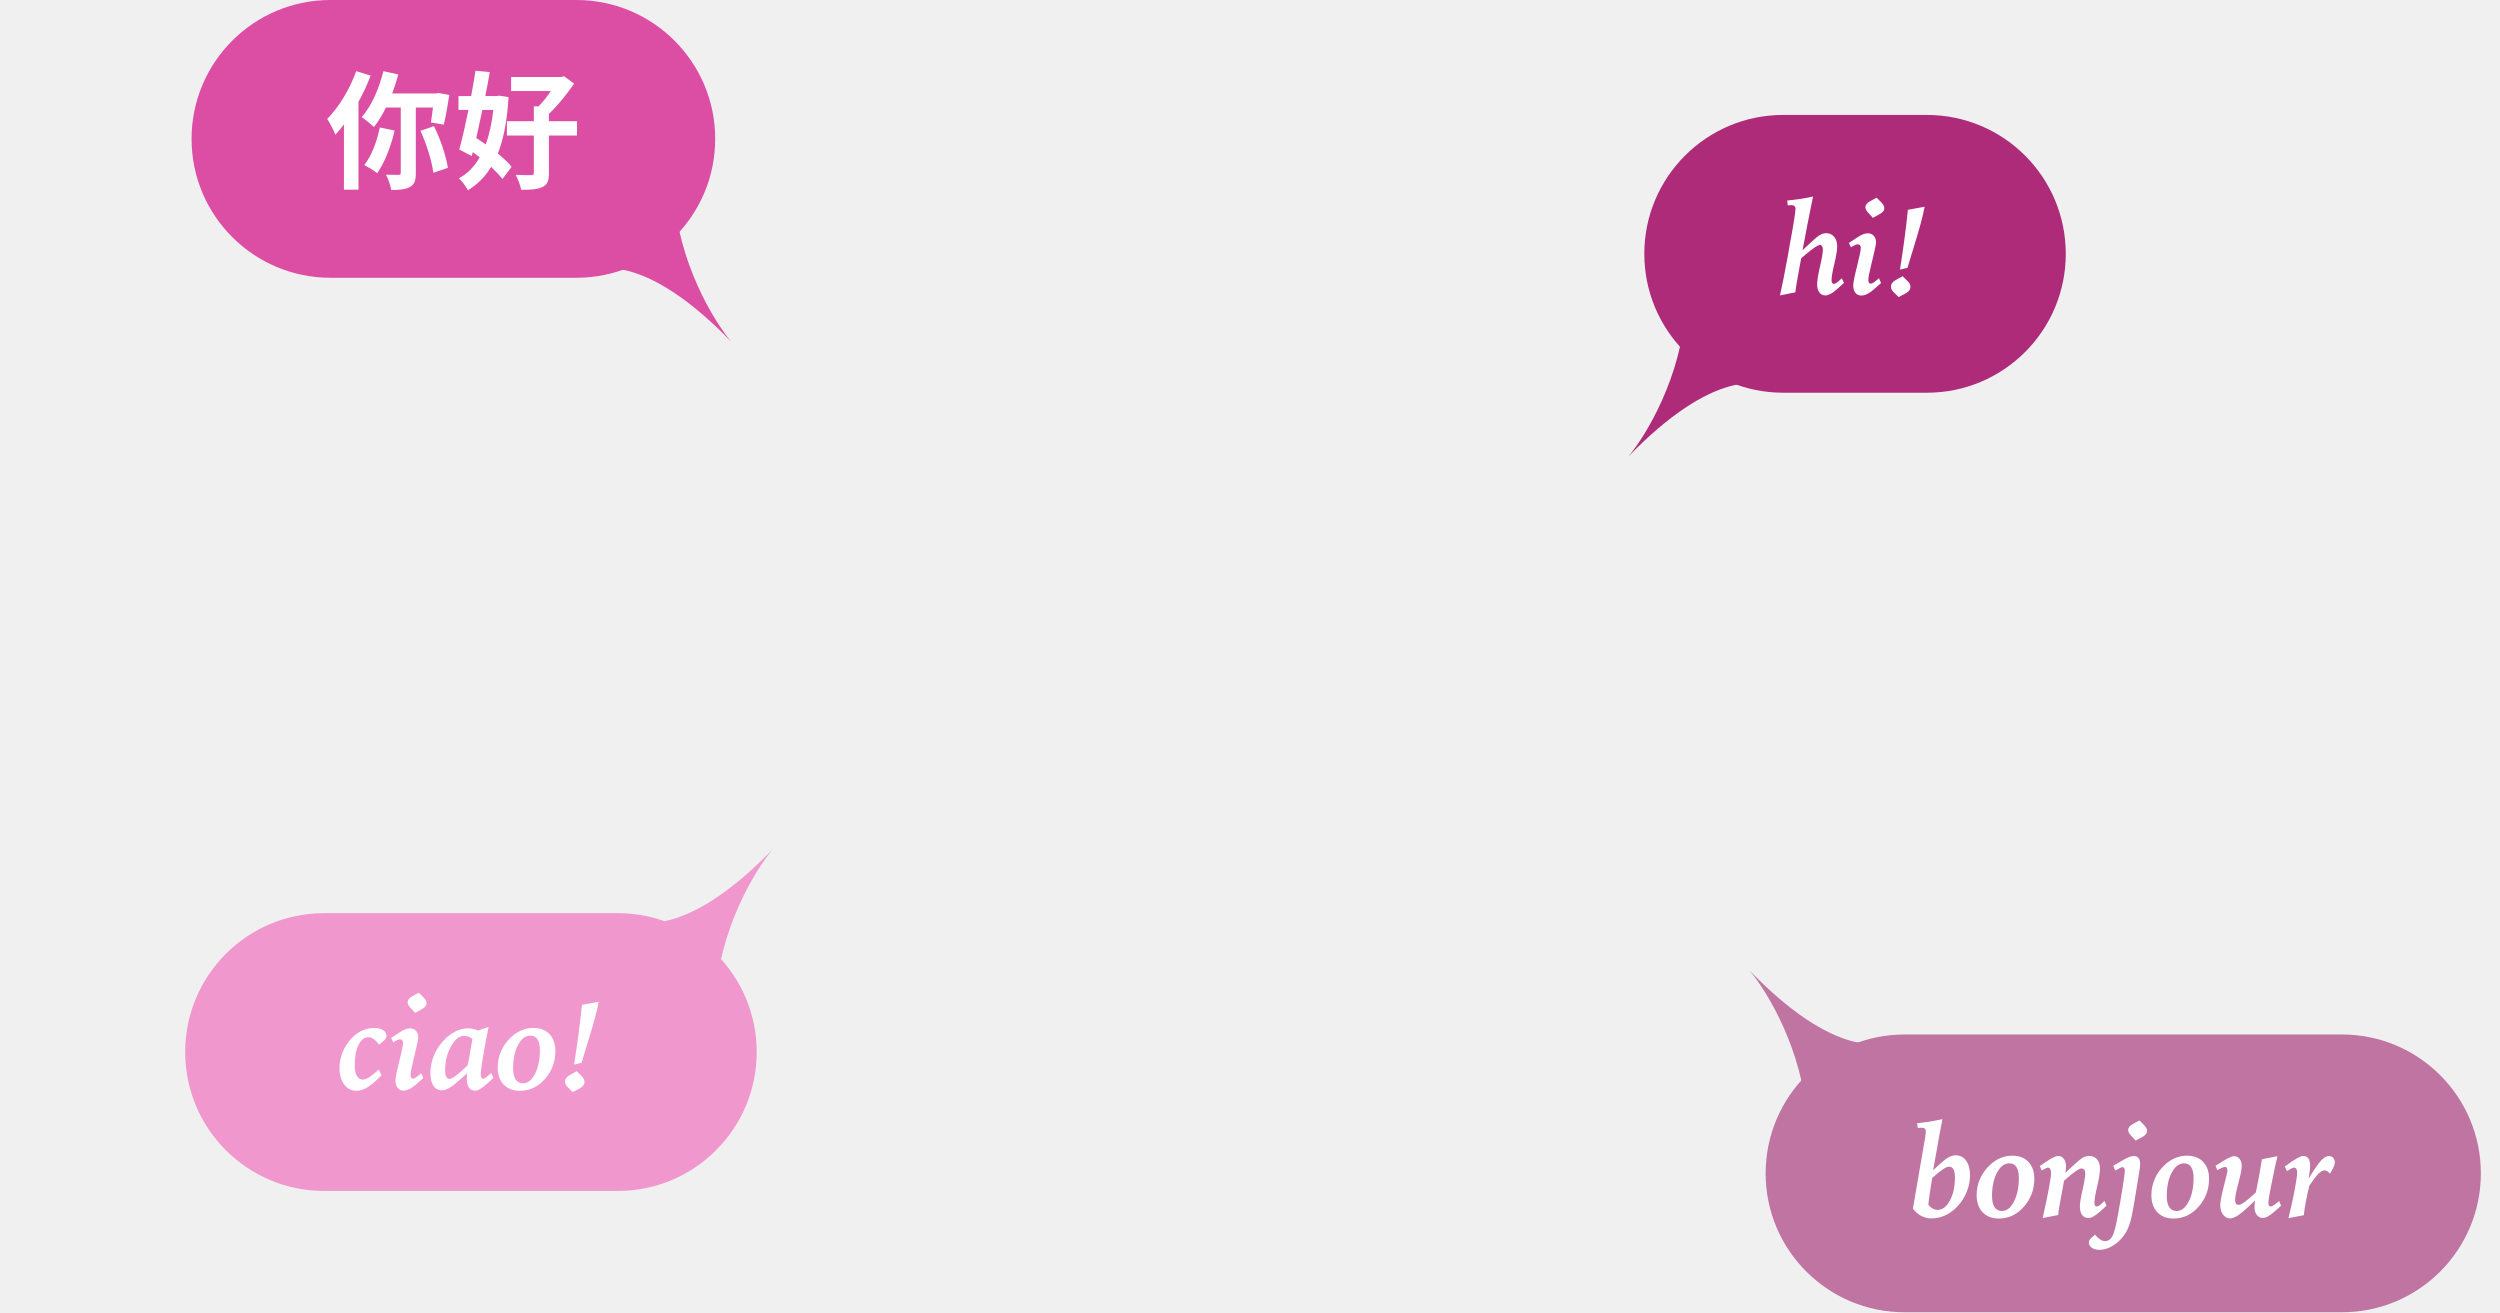
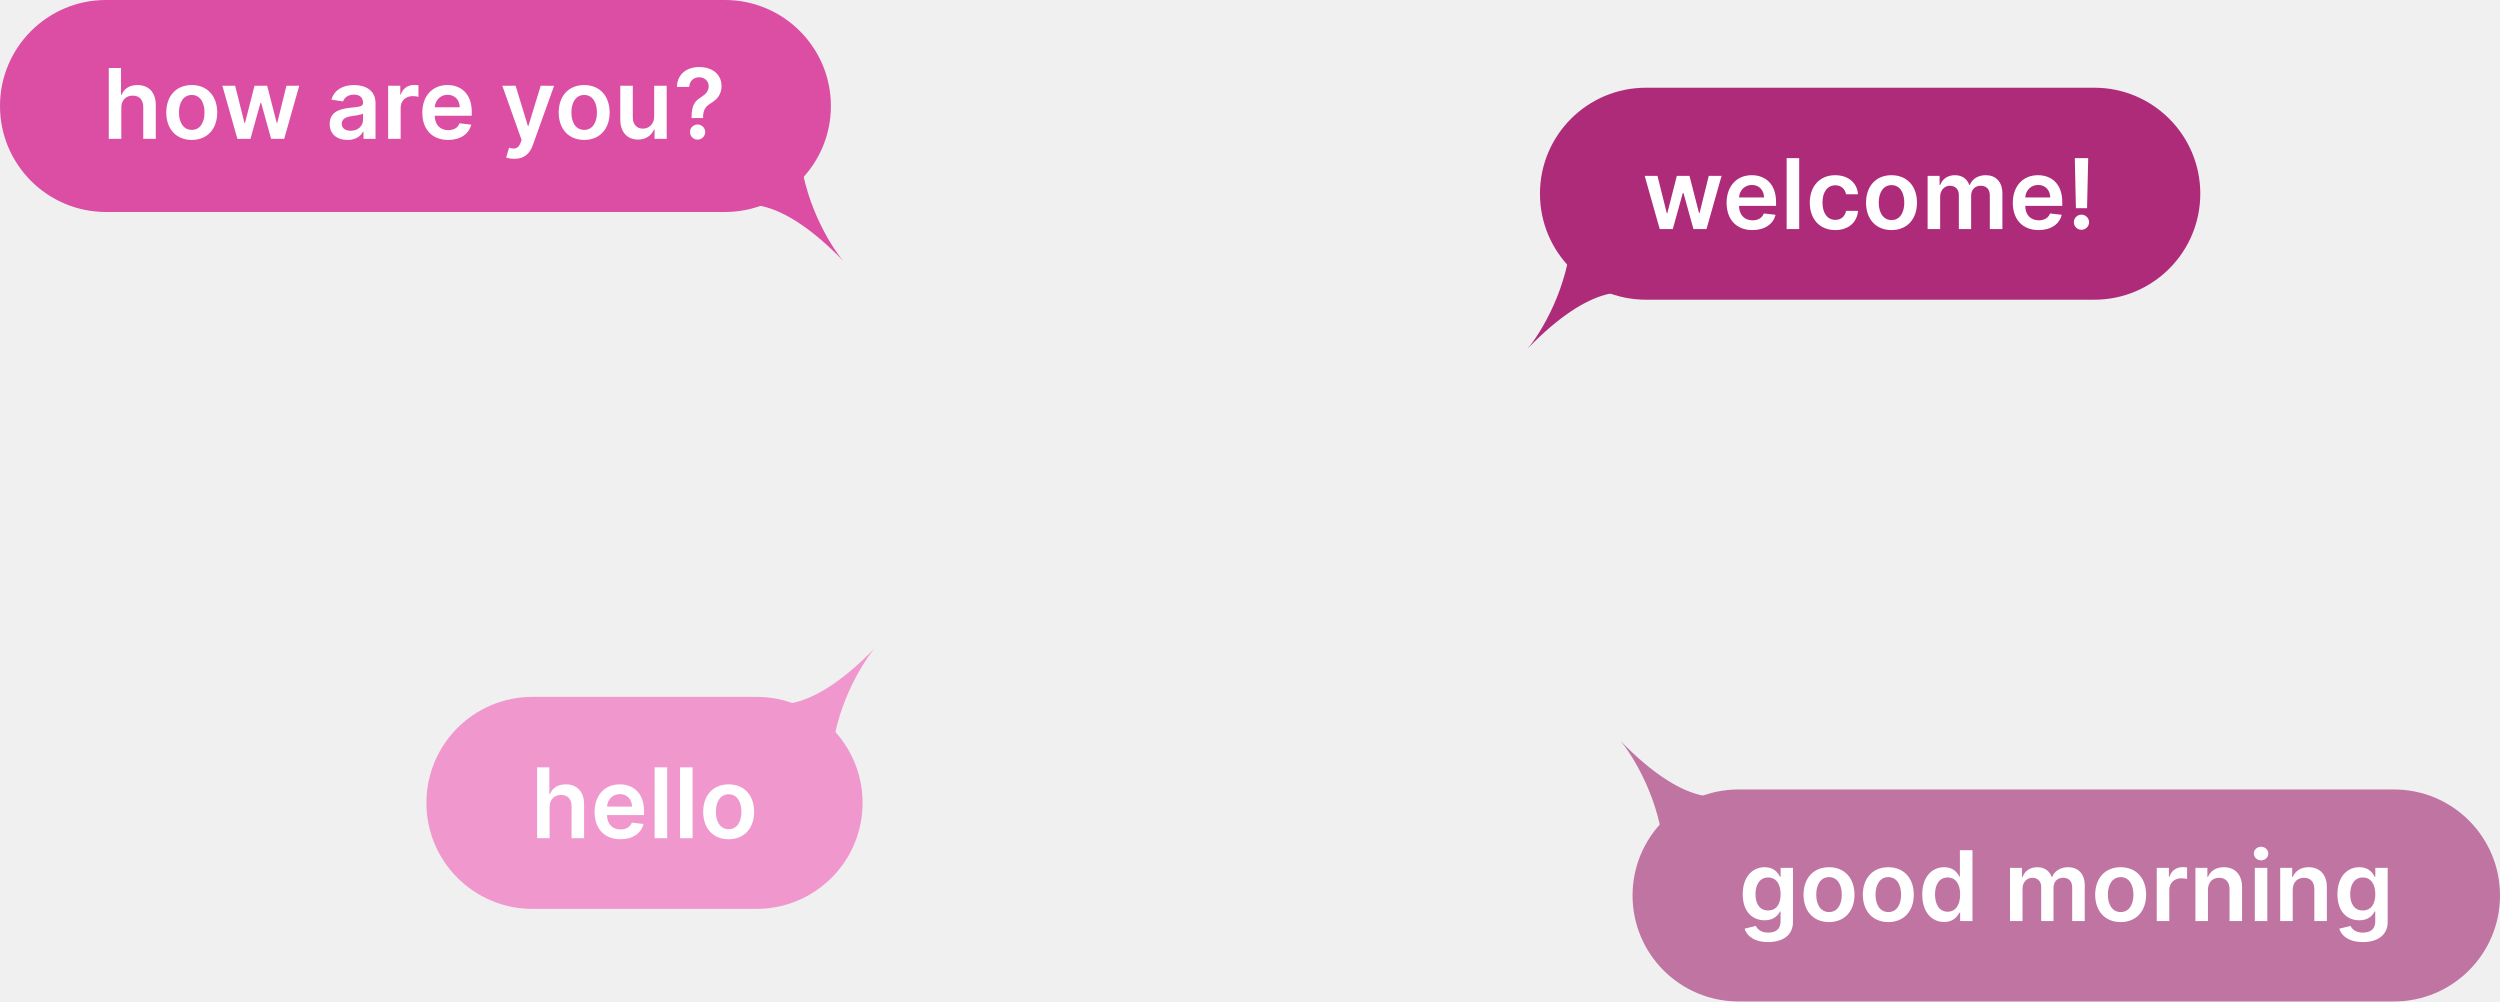
- <svg xmlns="http://www.w3.org/2000/svg" width="783" height="411" viewBox="0 0 783 411" fill="none">
-   <rect x="515" y="36" width="132" height="87" rx="43.5" fill="#AE2B7A" />
-   <path d="M567.84 61.551C567.111 65.21 566.642 67.553 566.434 68.582C566.225 69.598 566.095 70.242 566.043 70.516L564.559 78.367L567.273 75.809C568.432 74.715 569.344 73.979 570.008 73.602C570.685 73.224 571.336 73.035 571.961 73.035C573.003 73.035 573.836 73.413 574.461 74.168C575.086 74.91 575.398 75.919 575.398 77.195C575.398 78.393 575.105 80.203 574.52 82.625C573.934 85.034 573.641 86.746 573.641 87.762C573.641 88.139 573.706 88.426 573.836 88.621C573.966 88.816 574.155 88.914 574.402 88.914C574.546 88.914 574.715 88.862 574.91 88.758C575.105 88.654 575.333 88.497 575.594 88.289L576.844 87.156L577.527 88.602L575.281 90.633C574.617 91.245 573.973 91.713 573.348 92.039C572.723 92.365 572.169 92.527 571.688 92.527C570.919 92.527 570.301 92.221 569.832 91.609C569.363 90.984 569.129 90.158 569.129 89.129C569.129 87.905 569.428 86.017 570.027 83.465C570.626 80.9 570.926 79.103 570.926 78.074C570.926 77.658 570.835 77.332 570.652 77.098C570.483 76.85 570.255 76.727 569.969 76.727C569.37 76.727 567.898 77.71 565.555 79.676C564.943 80.197 564.467 80.6 564.129 80.887L562.918 87.488C562.749 88.413 562.618 89.188 562.527 89.812C562.436 90.424 562.365 91.004 562.312 91.551L557.488 92.527C558.113 89.832 558.908 85.848 559.871 80.574L560.008 79.832L560.633 76.199C561.154 73.439 561.57 71.069 561.883 69.09C562.195 67.098 562.352 65.88 562.352 65.438C562.352 65.06 562.241 64.767 562.02 64.559C561.811 64.35 561.512 64.246 561.121 64.246C560.939 64.246 560.613 64.266 560.145 64.305C560.053 64.305 559.982 64.311 559.93 64.324L559.754 62.801C561.147 62.671 562.514 62.508 563.855 62.312C565.197 62.104 566.525 61.85 567.84 61.551ZM587.762 61.922L589.207 63.367C589.533 63.693 589.773 64.005 589.93 64.305C590.086 64.591 590.164 64.891 590.164 65.203C590.164 65.581 590.034 65.926 589.773 66.238C589.513 66.551 589.109 66.857 588.562 67.156L586.59 68.231L585.242 66.766L585.164 66.688C584.552 66.023 584.246 65.451 584.246 64.969C584.246 64.578 584.37 64.22 584.617 63.895C584.865 63.569 585.242 63.27 585.75 62.996L587.762 61.922ZM588.484 87.117L589.148 88.641C587.495 90.19 586.238 91.232 585.379 91.766C584.52 92.299 583.725 92.566 582.996 92.566C582.202 92.566 581.577 92.287 581.121 91.727C580.665 91.167 580.438 90.392 580.438 89.402C580.438 88.556 580.796 86.707 581.512 83.856C581.603 83.491 581.668 83.224 581.707 83.055C582.072 81.609 582.345 80.438 582.527 79.539C582.71 78.641 582.801 77.996 582.801 77.606C582.801 77.28 582.716 77.019 582.547 76.824C582.378 76.616 582.156 76.512 581.883 76.512C581.661 76.512 581.382 76.583 581.043 76.727C580.704 76.87 580.262 77.111 579.715 77.449L579.07 76.082L581.766 74.324C582.378 73.908 582.951 73.595 583.484 73.387C584.031 73.178 584.52 73.074 584.949 73.074C585.743 73.074 586.375 73.328 586.844 73.836C587.326 74.344 587.566 75.027 587.566 75.887C587.566 76.525 587.273 78.009 586.688 80.34C586.453 81.264 586.277 81.993 586.16 82.527C585.796 84.025 585.535 85.171 585.379 85.965C585.236 86.759 585.164 87.332 585.164 87.684C585.164 88.048 585.229 88.335 585.359 88.543C585.49 88.738 585.678 88.836 585.926 88.836C586.173 88.836 586.492 88.706 586.883 88.445C587.273 88.185 587.807 87.742 588.484 87.117ZM602.781 64.754C602.339 67.384 601.232 71.518 599.461 77.156C598.549 80.086 597.872 82.326 597.43 83.875L595.066 84.441C595.613 81.056 596.089 77.82 596.492 74.734C596.909 71.635 597.26 68.628 597.547 65.711L602.781 64.754ZM595.906 86.512L597.254 87.84C597.645 88.204 597.924 88.543 598.094 88.856C598.263 89.168 598.348 89.493 598.348 89.832C598.348 90.288 598.204 90.691 597.918 91.043C597.645 91.382 597.176 91.727 596.512 92.078L594.656 93.035L593.27 91.688C592.879 91.297 592.612 90.965 592.469 90.691C592.326 90.418 592.254 90.118 592.254 89.793C592.254 89.324 592.397 88.914 592.684 88.562C592.97 88.198 593.445 87.84 594.109 87.488L595.906 86.512Z" fill="white" />
-   <path d="M527.955 96.178C526.688 118.076 515.457 136.517 510 143C536.193 115.915 552.247 118.268 557 122.83L551.719 110.585C544.326 96.658 529.222 74.279 527.955 96.178Z" fill="#AE2B7A" />
-   <rect width="224" height="87" rx="43.5" transform="matrix(1 0 0 -1 553 411)" fill="#BF74A2" />
-   <path d="M603.965 377.309C604.382 377.842 604.831 378.246 605.312 378.52C605.807 378.793 606.322 378.93 606.855 378.93C608.366 378.93 609.648 377.96 610.703 376.02C611.758 374.079 612.285 371.671 612.285 368.793C612.285 367.673 612.135 366.827 611.836 366.254C611.536 365.681 611.087 365.395 610.488 365.395C610.02 365.395 609.408 365.642 608.652 366.137C607.897 366.618 606.738 367.549 605.176 368.93L604.492 373.168C604.323 374.353 604.199 375.238 604.121 375.824C604.056 376.397 604.004 376.892 603.965 377.309ZM608.379 350.512C608.079 351.996 607.786 353.5 607.5 355.023C607.227 356.534 606.96 358.057 606.699 359.594L605.449 366.527L607.539 364.594C608.711 363.526 609.655 362.803 610.371 362.426C611.087 362.035 611.81 361.84 612.539 361.84C613.893 361.84 614.974 362.4 615.781 363.52C616.602 364.639 617.012 366.143 617.012 368.031C617.012 369.607 616.745 371.15 616.211 372.66C615.69 374.171 614.928 375.564 613.926 376.84C612.728 378.376 611.354 379.555 609.805 380.375C608.255 381.195 606.628 381.605 604.922 381.605C603.789 381.605 602.721 381.345 601.719 380.824C600.716 380.29 599.85 379.535 599.121 378.559L602.969 356.195C603.034 355.818 603.079 355.473 603.105 355.16C603.145 354.835 603.164 354.581 603.164 354.398C603.164 353.969 603.06 353.663 602.852 353.48C602.643 353.298 602.285 353.207 601.777 353.207C601.595 353.207 601.289 353.227 600.859 353.266C600.781 353.266 600.71 353.272 600.645 353.285L600.449 351.801C601.725 351.671 603.021 351.501 604.336 351.293C605.664 351.072 607.012 350.811 608.379 350.512ZM627.031 379.281C628.516 379.281 629.766 378.285 630.781 376.293C631.797 374.301 632.305 371.846 632.305 368.93C632.305 367.432 632.051 366.299 631.543 365.531C631.035 364.75 630.293 364.359 629.316 364.359C627.78 364.359 626.491 365.336 625.449 367.289C624.421 369.229 623.906 371.677 623.906 374.633C623.906 376.156 624.173 377.315 624.707 378.109C625.241 378.891 626.016 379.281 627.031 379.281ZM619.082 374.281C619.082 372.51 619.447 370.798 620.176 369.145C620.918 367.491 621.966 366.046 623.32 364.809C624.323 363.871 625.41 363.161 626.582 362.68C627.767 362.198 628.984 361.957 630.234 361.957C632.383 361.957 634.069 362.602 635.293 363.891C636.53 365.18 637.148 366.951 637.148 369.203C637.148 372.562 636.055 375.479 633.867 377.953C631.693 380.414 629.082 381.645 626.035 381.645C623.887 381.645 622.188 380.987 620.938 379.672C619.701 378.344 619.082 376.547 619.082 374.281ZM646.875 367.309L649.551 364.848C650.827 363.65 651.777 362.882 652.402 362.543C653.04 362.204 653.685 362.035 654.336 362.035C655.378 362.035 656.198 362.393 656.797 363.109C657.409 363.826 657.715 364.802 657.715 366.039C657.715 367.263 657.422 369.105 656.836 371.566C656.263 374.014 655.977 375.746 655.977 376.762C655.977 377.126 656.035 377.406 656.152 377.602C656.283 377.784 656.465 377.875 656.699 377.875C656.855 377.875 657.038 377.823 657.246 377.719C657.454 377.615 657.663 377.471 657.871 377.289L659.102 376.156L659.785 377.602L657.988 379.242C657.129 380.01 656.387 380.577 655.762 380.941C655.137 381.306 654.583 381.488 654.102 381.488C653.268 381.488 652.611 381.176 652.129 380.551C651.66 379.913 651.426 379.034 651.426 377.914C651.426 376.794 651.706 375.03 652.266 372.621C652.826 370.199 653.105 368.448 653.105 367.367C653.105 366.938 652.995 366.599 652.773 366.352C652.552 366.091 652.266 365.961 651.914 365.961C651.237 365.961 649.831 366.885 647.695 368.734C647.174 369.19 646.764 369.548 646.465 369.809L645.234 376.527C645.039 377.517 644.896 378.305 644.805 378.891C644.727 379.477 644.668 380.03 644.629 380.551L639.746 381.488C640.566 377.947 641.211 374.913 641.68 372.387C642.148 369.861 642.383 368.188 642.383 367.367C642.383 366.833 642.292 366.423 642.109 366.137C641.94 365.837 641.699 365.688 641.387 365.688C641.152 365.688 640.553 365.967 639.59 366.527L639.453 366.586L638.867 365.199C639.219 364.965 639.707 364.633 640.332 364.203C642.389 362.758 643.848 362.035 644.707 362.035C645.384 362.035 645.944 362.341 646.387 362.953C646.842 363.565 647.07 364.353 647.07 365.316C647.07 365.577 647.051 365.876 647.012 366.215C646.986 366.54 646.94 366.905 646.875 367.309ZM670.098 350.922L671.504 352.367C671.868 352.758 672.116 353.083 672.246 353.344C672.389 353.604 672.461 353.878 672.461 354.164C672.461 354.555 672.331 354.913 672.07 355.238C671.81 355.564 671.419 355.87 670.898 356.156L668.887 357.23L667.539 355.766C667.513 355.727 667.467 355.681 667.402 355.629C666.829 355.004 666.543 354.451 666.543 353.969C666.543 353.578 666.667 353.227 666.914 352.914C667.161 352.602 667.552 352.296 668.086 351.996L670.098 350.922ZM670.02 367.035L668.379 377.035C667.975 379.509 667.578 381.41 667.188 382.738C666.797 384.066 666.328 385.18 665.781 386.078C664.805 387.693 663.561 388.988 662.051 389.965C660.54 390.954 659.062 391.449 657.617 391.449C656.602 391.449 655.781 391.228 655.156 390.785C654.531 390.355 654.219 389.802 654.219 389.125C654.219 388.865 654.297 388.604 654.453 388.344C654.596 388.096 654.811 387.849 655.098 387.602L656.133 386.684C656.693 387.361 657.24 387.868 657.773 388.207C658.294 388.546 658.802 388.715 659.297 388.715C660.286 388.715 661.061 388.194 661.621 387.152C662.181 386.111 662.754 383.884 663.34 380.473L664.062 376.391C664.505 373.865 664.85 371.729 665.098 369.984C665.358 368.24 665.488 367.139 665.488 366.684C665.488 366.319 665.423 366.039 665.293 365.844C665.176 365.648 665.007 365.551 664.785 365.551C664.629 365.551 664.395 365.622 664.082 365.766C663.783 365.896 663.255 366.176 662.5 366.605L661.855 365.121L664.219 363.754C665.247 363.129 666.068 362.693 666.68 362.445C667.292 362.198 667.832 362.074 668.301 362.074C668.952 362.074 669.447 362.283 669.785 362.699C670.124 363.116 670.293 363.721 670.293 364.516C670.293 364.75 670.273 365.036 670.234 365.375C670.208 365.701 670.137 366.254 670.02 367.035ZM681.758 379.281C683.242 379.281 684.492 378.285 685.508 376.293C686.523 374.301 687.031 371.846 687.031 368.93C687.031 367.432 686.777 366.299 686.27 365.531C685.762 364.75 685.02 364.359 684.043 364.359C682.507 364.359 681.217 365.336 680.176 367.289C679.147 369.229 678.633 371.677 678.633 374.633C678.633 376.156 678.9 377.315 679.434 378.109C679.967 378.891 680.742 379.281 681.758 379.281ZM673.809 374.281C673.809 372.51 674.173 370.798 674.902 369.145C675.645 367.491 676.693 366.046 678.047 364.809C679.049 363.871 680.137 363.161 681.309 362.68C682.493 362.198 683.711 361.957 684.961 361.957C687.109 361.957 688.796 362.602 690.02 363.891C691.257 365.18 691.875 366.951 691.875 369.203C691.875 372.562 690.781 375.479 688.594 377.953C686.419 380.414 683.809 381.645 680.762 381.645C678.613 381.645 676.914 380.987 675.664 379.672C674.427 378.344 673.809 376.547 673.809 374.281ZM714.434 377.641L711.914 379.848C711.263 380.395 710.684 380.798 710.176 381.059C709.668 381.319 709.18 381.449 708.711 381.449C707.943 381.449 707.318 381.143 706.836 380.531C706.354 379.906 706.113 379.086 706.113 378.07C706.113 377.732 706.126 377.387 706.152 377.035C706.178 376.684 706.217 376.339 706.27 376C703.952 378.253 702.253 379.75 701.172 380.492C700.104 381.234 699.206 381.605 698.477 381.605C697.604 381.605 696.868 381.215 696.27 380.434C695.684 379.652 695.391 378.656 695.391 377.445C695.391 376.378 695.762 374.392 696.504 371.488C696.595 371.137 696.667 370.863 696.719 370.668C697.044 369.379 697.279 368.422 697.422 367.797C697.565 367.172 697.637 366.762 697.637 366.566C697.637 366.215 697.572 365.948 697.441 365.766C697.311 365.57 697.122 365.473 696.875 365.473C696.693 365.473 696.374 365.564 695.918 365.746C695.462 365.928 694.967 366.176 694.434 366.488L693.906 365.121L694.551 364.711C697.233 362.979 698.939 362.113 699.668 362.113C700.397 362.113 700.983 362.393 701.426 362.953C701.882 363.5 702.109 364.223 702.109 365.121C702.109 366.228 701.764 368.025 701.074 370.512C700.384 372.999 700.039 374.763 700.039 375.805C700.039 376.326 700.13 376.716 700.312 376.977C700.495 377.237 700.775 377.367 701.152 377.367C701.582 377.367 702.246 377.042 703.145 376.391C704.043 375.74 705.176 374.757 706.543 373.441C706.868 371.944 707.181 370.362 707.48 368.695C707.78 367.016 708.099 365.141 708.438 363.07L713.32 362.113C713.177 362.634 712.969 363.493 712.695 364.691C712.435 365.889 712.122 367.406 711.758 369.242L711.27 371.605C710.996 372.986 710.794 374.092 710.664 374.926C710.534 375.746 710.469 376.358 710.469 376.762C710.469 377.126 710.527 377.406 710.645 377.602C710.775 377.784 710.957 377.875 711.191 377.875C711.413 377.875 711.745 377.732 712.188 377.445C712.643 377.159 713.19 376.729 713.828 376.156L714.434 377.641ZM716.738 381.527C717.572 378.168 718.236 375.167 718.73 372.523C719.225 369.867 719.473 368.077 719.473 367.152C719.473 366.697 719.382 366.339 719.199 366.078C719.017 365.818 718.77 365.688 718.457 365.688C718.171 365.688 717.546 365.993 716.582 366.605C716.439 366.684 716.335 366.749 716.27 366.801L715.586 365.355L715.645 365.316C718.6 363.129 720.514 362.035 721.387 362.035C722.103 362.035 722.637 362.296 722.988 362.816C723.353 363.324 723.535 364.079 723.535 365.082C723.535 365.551 723.496 366.117 723.418 366.781C723.34 367.445 723.223 368.227 723.066 369.125C724.824 366.247 726.133 364.353 726.992 363.441C727.865 362.53 728.691 362.074 729.473 362.074C729.993 362.074 730.423 362.263 730.762 362.641C731.1 363.018 731.27 363.513 731.27 364.125C731.27 364.464 731.146 364.913 730.898 365.473C730.664 366.02 730.28 366.729 729.746 367.602C729.46 367.25 729.173 366.99 728.887 366.82C728.6 366.651 728.314 366.566 728.027 366.566C727.467 366.566 726.836 366.918 726.133 367.621C725.43 368.324 724.486 369.555 723.301 371.312C722.871 373.07 722.507 374.717 722.207 376.254C721.921 377.777 721.699 379.229 721.543 380.609L716.738 381.527Z" fill="white" />
-   <path d="M565.955 350.822C564.688 328.924 553.457 310.483 548 304C574.193 331.085 590.247 328.732 595 324.17L589.719 336.415C582.326 350.342 567.222 372.721 565.955 350.822Z" fill="#BF74A2" />
-   <rect width="164" height="87" rx="43.5" transform="matrix(-1 0 0 1 224 0)" fill="#DB4EA3" />
-   <path d="M111.56 22.28C109.56 27.96 106.08 33.64 102.48 37.24C103.28 38.4 104.6 41 105.04 42.2C105.92 41.24 106.84 40.16 107.72 38.96V59.4H112.28V31.88C113.76 29.24 115.04 26.44 116.08 23.68L111.56 22.28ZM118.96 39.92C118.04 44.36 116.36 48.88 114.08 51.68C115.24 52.28 117.24 53.48 118.16 54.24C120.4 51 122.44 45.96 123.6 40.88L118.96 39.92ZM135.6 33.68C135.4 35.44 135.16 37.12 134.96 38.36L139 39.04C139.56 36.72 140.24 33 140.72 29.76L137.36 29.12L136.6 29.28H122.84C123.56 27.32 124.2 25.36 124.72 23.32L120.08 22.28C118.72 27.76 116.32 33.28 113.28 36.68C114.36 37.4 116.28 38.96 117.12 39.8C118.44 38.12 119.76 36 120.88 33.68H125.52V54.08C125.52 54.6 125.32 54.76 124.8 54.76C124.24 54.76 122.56 54.76 120.88 54.72C121.6 56 122.32 58.12 122.52 59.52C125.08 59.52 127 59.32 128.4 58.56C129.84 57.76 130.24 56.44 130.24 54.16V33.68H135.6ZM131.68 40.96C133.6 45.08 135.28 50.56 135.72 54.12L140.28 52.56C139.72 48.96 138 43.64 135.92 39.52L131.68 40.96ZM154.52 34.44C154.04 38.52 153.28 42.12 152.12 45.24C151.12 44.52 150.12 43.84 149.16 43.24C149.8 40.44 150.44 37.48 151.08 34.44H154.52ZM156.4 29.96L155.6 30.08H152C152.52 27.48 153 24.92 153.4 22.56L148.92 22.16C148.56 24.6 148.08 27.32 147.56 30.08H143.6V34.44H146.72C145.76 39.08 144.76 43.56 143.84 46.84L147.76 48.88L148.08 47.64C148.8 48.16 149.52 48.72 150.24 49.28C148.56 52.2 146.4 54.44 143.72 55.84C144.68 56.72 145.92 58.4 146.56 59.6C149.52 57.76 151.92 55.4 153.84 52.28C155.28 53.64 156.52 54.96 157.36 56.08L160.24 52.24C159.24 50.96 157.68 49.52 155.92 48.08C157.76 43.48 158.84 37.68 159.28 30.4L156.4 29.96ZM180.72 37.96H171.92V35.68C174.72 33.04 177.68 29.32 179.8 26.2L176.68 23.88L175.72 24.12H160.08V28.52H172.52C171.4 30.2 170 31.96 168.68 33.32H167.2V37.96H158.76V42.44H167.2V54.12C167.2 54.68 167 54.84 166.32 54.84C165.68 54.88 163.56 54.84 161.52 54.76C162.2 56.08 163 58.12 163.24 59.44C166.16 59.48 168.32 59.32 169.92 58.56C171.48 57.84 171.92 56.56 171.92 54.16V42.44H180.72V37.96Z" fill="white" />
-   <path d="M211.045 60.178C212.312 82.076 223.543 100.517 229 107C202.807 79.915 186.753 82.268 182 86.83L187.281 74.585C194.674 60.658 209.778 38.279 211.045 60.178Z" fill="#DB4EA3" />
-   <rect x="237" y="373" width="179" height="87" rx="43.5" transform="rotate(-180 237 373)" fill="#F097CD" />
-   <path d="M120.02 326.117L118.77 327.191C118.066 326.319 117.461 325.714 116.953 325.375C116.445 325.023 115.931 324.848 115.41 324.848C114.121 324.848 113.079 325.661 112.285 327.289C111.491 328.904 111.094 331.046 111.094 333.715C111.094 335.121 111.322 336.208 111.777 336.977C112.233 337.745 112.871 338.129 113.691 338.129C114.238 338.129 114.922 337.862 115.742 337.328C116.562 336.794 117.52 336.007 118.613 334.965L119.492 336.762C117.826 338.493 116.374 339.743 115.137 340.512C113.9 341.267 112.728 341.645 111.621 341.645C110.072 341.645 108.802 340.987 107.812 339.672C106.823 338.344 106.328 336.612 106.328 334.477C106.328 332.784 106.667 331.117 107.344 329.477C108.021 327.823 108.965 326.371 110.176 325.121C111.191 324.066 112.292 323.279 113.477 322.758C114.674 322.224 115.964 321.957 117.344 321.957C118.411 321.957 119.297 322.191 120 322.66C120.703 323.129 121.055 323.708 121.055 324.398C121.055 324.711 120.977 324.997 120.82 325.258C120.664 325.518 120.397 325.805 120.02 326.117ZM131.191 310.922L132.637 312.367C132.962 312.693 133.203 313.005 133.359 313.305C133.516 313.591 133.594 313.891 133.594 314.203C133.594 314.581 133.464 314.926 133.203 315.238C132.943 315.551 132.539 315.857 131.992 316.156L130.02 317.23L128.672 315.766L128.594 315.688C127.982 315.023 127.676 314.451 127.676 313.969C127.676 313.578 127.799 313.22 128.047 312.895C128.294 312.569 128.672 312.27 129.18 311.996L131.191 310.922ZM131.914 336.117L132.578 337.641C130.924 339.19 129.668 340.232 128.809 340.766C127.949 341.299 127.155 341.566 126.426 341.566C125.632 341.566 125.007 341.286 124.551 340.727C124.095 340.167 123.867 339.392 123.867 338.402C123.867 337.556 124.225 335.707 124.941 332.855C125.033 332.491 125.098 332.224 125.137 332.055C125.501 330.609 125.775 329.438 125.957 328.539C126.139 327.641 126.23 326.996 126.23 326.605C126.23 326.28 126.146 326.02 125.977 325.824C125.807 325.616 125.586 325.512 125.312 325.512C125.091 325.512 124.811 325.583 124.473 325.727C124.134 325.87 123.691 326.111 123.145 326.449L122.5 325.082L125.195 323.324C125.807 322.908 126.38 322.595 126.914 322.387C127.461 322.178 127.949 322.074 128.379 322.074C129.173 322.074 129.805 322.328 130.273 322.836C130.755 323.344 130.996 324.027 130.996 324.887C130.996 325.525 130.703 327.009 130.117 329.34C129.883 330.264 129.707 330.993 129.59 331.527C129.225 333.025 128.965 334.171 128.809 334.965C128.665 335.759 128.594 336.332 128.594 336.684C128.594 337.048 128.659 337.335 128.789 337.543C128.919 337.738 129.108 337.836 129.355 337.836C129.603 337.836 129.922 337.706 130.312 337.445C130.703 337.185 131.237 336.742 131.914 336.117ZM147.969 325.355C147.5 325.03 147.051 324.796 146.621 324.652C146.204 324.509 145.775 324.438 145.332 324.438C143.848 324.438 142.487 325.531 141.25 327.719C140.026 329.906 139.414 332.4 139.414 335.199C139.414 336.098 139.531 336.775 139.766 337.23C140 337.686 140.352 337.914 140.82 337.914C141.224 337.914 141.888 337.569 142.812 336.879C143.75 336.176 144.974 335.095 146.484 333.637C146.68 332.699 146.895 331.586 147.129 330.297C147.363 328.995 147.643 327.348 147.969 325.355ZM153.008 321.645C152.161 325.98 151.543 329.34 151.152 331.723C150.762 334.105 150.566 335.733 150.566 336.605C150.566 337.009 150.632 337.315 150.762 337.523C150.905 337.732 151.107 337.836 151.367 337.836C151.562 337.836 151.81 337.732 152.109 337.523C152.422 337.315 153.014 336.82 153.887 336.039L154.531 337.602L153.223 338.832C152.129 339.848 151.25 340.564 150.586 340.98C149.922 341.397 149.329 341.605 148.809 341.605C147.975 341.605 147.331 341.293 146.875 340.668C146.432 340.03 146.211 339.125 146.211 337.953C146.211 337.745 146.217 337.484 146.23 337.172C146.257 336.846 146.289 336.488 146.328 336.098C144.01 338.272 142.305 339.717 141.211 340.434C140.13 341.137 139.173 341.488 138.34 341.488C137.246 341.488 136.38 341.013 135.742 340.062C135.117 339.112 134.805 337.81 134.805 336.156C134.805 334.503 135.072 332.908 135.605 331.371C136.139 329.835 136.914 328.402 137.93 327.074C139.154 325.486 140.514 324.255 142.012 323.383C143.522 322.51 145.046 322.074 146.582 322.074C147.09 322.074 147.598 322.133 148.105 322.25C148.613 322.354 149.141 322.523 149.688 322.758L153.008 321.645ZM163.828 339.281C165.312 339.281 166.562 338.285 167.578 336.293C168.594 334.301 169.102 331.846 169.102 328.93C169.102 327.432 168.848 326.299 168.34 325.531C167.832 324.75 167.09 324.359 166.113 324.359C164.577 324.359 163.288 325.336 162.246 327.289C161.217 329.229 160.703 331.677 160.703 334.633C160.703 336.156 160.97 337.315 161.504 338.109C162.038 338.891 162.812 339.281 163.828 339.281ZM155.879 334.281C155.879 332.51 156.243 330.798 156.973 329.145C157.715 327.491 158.763 326.046 160.117 324.809C161.12 323.871 162.207 323.161 163.379 322.68C164.564 322.198 165.781 321.957 167.031 321.957C169.18 321.957 170.866 322.602 172.09 323.891C173.327 325.18 173.945 326.951 173.945 329.203C173.945 332.562 172.852 335.479 170.664 337.953C168.49 340.414 165.879 341.645 162.832 341.645C160.684 341.645 158.984 340.987 157.734 339.672C156.497 338.344 155.879 336.547 155.879 334.281ZM187.5 313.754C187.057 316.384 185.951 320.518 184.18 326.156C183.268 329.086 182.591 331.326 182.148 332.875L179.785 333.441C180.332 330.056 180.807 326.82 181.211 323.734C181.628 320.635 181.979 317.628 182.266 314.711L187.5 313.754ZM180.625 335.512L181.973 336.84C182.363 337.204 182.643 337.543 182.812 337.855C182.982 338.168 183.066 338.493 183.066 338.832C183.066 339.288 182.923 339.691 182.637 340.043C182.363 340.382 181.895 340.727 181.23 341.078L179.375 342.035L177.988 340.688C177.598 340.297 177.331 339.965 177.188 339.691C177.044 339.418 176.973 339.118 176.973 338.793C176.973 338.324 177.116 337.914 177.402 337.562C177.689 337.198 178.164 336.84 178.828 336.488L180.625 335.512Z" fill="white" />
-   <path d="M224.045 312.822C225.312 290.924 236.543 272.483 242 266C215.807 293.085 199.753 290.732 195 286.17L200.281 298.415C207.674 312.342 222.778 334.721 224.045 312.822Z" fill="#F097CD" />
+ <svg xmlns="http://www.w3.org/2000/svg" width="1026" height="411" viewBox="0 0 1026 411" fill="none">
+   <rect x="632" y="36" width="271" height="87" rx="43.5" fill="#AE2B7A" />
+   <path d="M681.145 94H686.514L690.605 79.256H690.903L694.994 94H700.349L706.528 72.182H701.273L697.494 87.438H697.281L693.361 72.182H688.176L684.256 87.523H684.057L680.222 72.182H674.98L681.145 94ZM719.192 94.426C724.277 94.426 727.771 91.94 728.68 88.148L723.879 87.608C723.183 89.454 721.479 90.421 719.263 90.421C715.939 90.421 713.737 88.233 713.695 84.497H728.893V82.921C728.893 75.264 724.291 71.898 718.922 71.898C712.672 71.898 708.595 76.486 708.595 83.219C708.595 90.065 712.615 94.426 719.192 94.426ZM713.709 81.031C713.865 78.247 715.925 75.903 718.993 75.903C721.947 75.903 723.936 78.062 723.964 81.031H713.709ZM738.386 64.909H733.244V94H738.386V64.909ZM753.19 94.426C758.673 94.426 762.168 91.173 762.537 86.543H757.622C757.182 88.886 755.491 90.236 753.233 90.236C750.023 90.236 747.949 87.551 747.949 83.091C747.949 78.688 750.065 76.046 753.233 76.046C755.705 76.046 757.224 77.636 757.622 79.739H762.537C762.182 75.008 758.489 71.898 753.162 71.898C746.77 71.898 742.736 76.514 742.736 83.176C742.736 89.781 746.67 94.426 753.19 94.426ZM776.276 94.426C782.668 94.426 786.731 89.923 786.731 83.176C786.731 76.415 782.668 71.898 776.276 71.898C769.884 71.898 765.822 76.415 765.822 83.176C765.822 89.923 769.884 94.426 776.276 94.426ZM776.305 90.307C772.768 90.307 771.035 87.153 771.035 83.162C771.035 79.171 772.768 75.974 776.305 75.974C779.785 75.974 781.518 79.171 781.518 83.162C781.518 87.153 779.785 90.307 776.305 90.307ZM791.095 94H796.237V80.733C796.237 78.048 798.027 76.23 800.243 76.23C802.416 76.23 803.908 77.693 803.908 79.938V94H808.95V80.392C808.95 77.935 810.413 76.23 812.899 76.23C814.973 76.23 816.621 77.452 816.621 80.151V94H821.777V79.355C821.777 74.483 818.964 71.898 814.959 71.898C811.791 71.898 809.376 73.46 808.411 75.889H808.183C807.345 73.418 805.229 71.898 802.288 71.898C799.362 71.898 797.175 73.403 796.266 75.889H796.01V72.182H791.095V94ZM836.653 94.426C841.738 94.426 845.232 91.94 846.141 88.148L841.34 87.608C840.644 89.454 838.94 90.421 836.724 90.421C833.4 90.421 831.198 88.233 831.156 84.497H846.354V82.921C846.354 75.264 841.752 71.898 836.383 71.898C830.133 71.898 826.056 76.486 826.056 83.219C826.056 90.065 830.076 94.426 836.653 94.426ZM831.17 81.031C831.326 78.247 833.386 75.903 836.454 75.903C839.408 75.903 841.397 78.062 841.425 81.031H831.17ZM856.997 64.909H851.5L851.955 85.449H856.528L856.997 64.909ZM854.241 94.312C855.918 94.312 857.352 92.921 857.366 91.188C857.352 89.483 855.918 88.091 854.241 88.091C852.509 88.091 851.102 89.483 851.116 91.188C851.102 92.921 852.509 94.312 854.241 94.312Z" fill="white" />
+   <path d="M644.955 96.178C643.688 118.076 632.457 136.517 627 143C653.193 115.915 669.247 118.268 674 122.83L668.719 110.585C661.326 96.658 646.222 74.279 644.955 96.178Z" fill="#AE2B7A" />
+   <rect width="356" height="87" rx="43.5" transform="matrix(1 0 0 -1 670 411)" fill="#BF74A2" />
+   <path d="M725.599 386.636C731.494 386.636 735.841 383.938 735.841 378.355V356.182H730.77V359.79H730.486C729.705 358.213 728.071 355.898 724.222 355.898C719.179 355.898 715.216 359.847 715.216 367.02C715.216 374.136 719.179 377.688 724.207 377.688C727.943 377.688 729.69 375.685 730.486 374.08H730.741V378.213C730.741 381.423 728.611 382.744 725.685 382.744C722.588 382.744 721.224 381.281 720.599 380.003L715.969 381.125C716.906 384.179 720.045 386.636 725.599 386.636ZM725.642 373.653C722.247 373.653 720.457 371.011 720.457 366.991C720.457 363.028 722.219 360.116 725.642 360.116C728.952 360.116 730.77 362.858 730.77 366.991C730.77 371.153 728.923 373.653 725.642 373.653ZM750.628 378.426C757.02 378.426 761.082 373.923 761.082 367.176C761.082 360.415 757.02 355.898 750.628 355.898C744.236 355.898 740.173 360.415 740.173 367.176C740.173 373.923 744.236 378.426 750.628 378.426ZM750.656 374.307C747.119 374.307 745.386 371.153 745.386 367.162C745.386 363.17 747.119 359.974 750.656 359.974C754.136 359.974 755.869 363.17 755.869 367.162C755.869 371.153 754.136 374.307 750.656 374.307ZM774.964 378.426C781.356 378.426 785.418 373.923 785.418 367.176C785.418 360.415 781.356 355.898 774.964 355.898C768.572 355.898 764.509 360.415 764.509 367.176C764.509 373.923 768.572 378.426 774.964 378.426ZM774.992 374.307C771.455 374.307 769.722 371.153 769.722 367.162C769.722 363.17 771.455 359.974 774.992 359.974C778.472 359.974 780.205 363.17 780.205 367.162C780.205 371.153 778.472 374.307 774.992 374.307ZM797.879 378.384C801.629 378.384 803.32 376.153 804.129 374.562H804.442V378H809.499V348.909H804.342V359.79H804.129C803.348 358.213 801.743 355.898 797.893 355.898C792.851 355.898 788.888 359.847 788.888 367.119C788.888 374.307 792.737 378.384 797.879 378.384ZM799.314 374.165C795.919 374.165 794.129 371.182 794.129 367.091C794.129 363.028 795.891 360.116 799.314 360.116C802.624 360.116 804.442 362.858 804.442 367.091C804.442 371.324 802.595 374.165 799.314 374.165ZM824.9 378H830.042V364.733C830.042 362.048 831.832 360.23 834.048 360.23C836.221 360.23 837.712 361.693 837.712 363.938V378H842.755V364.392C842.755 361.935 844.218 360.23 846.704 360.23C848.778 360.23 850.425 361.452 850.425 364.151V378H855.582V363.355C855.582 358.483 852.769 355.898 848.763 355.898C845.596 355.898 843.181 357.46 842.215 359.889H841.988C841.15 357.418 839.033 355.898 836.093 355.898C833.167 355.898 830.979 357.403 830.07 359.889H829.815V356.182H824.9V378ZM870.315 378.426C876.707 378.426 880.77 373.923 880.77 367.176C880.77 360.415 876.707 355.898 870.315 355.898C863.923 355.898 859.861 360.415 859.861 367.176C859.861 373.923 863.923 378.426 870.315 378.426ZM870.344 374.307C866.807 374.307 865.074 371.153 865.074 367.162C865.074 363.17 866.807 359.974 870.344 359.974C873.824 359.974 875.557 363.17 875.557 367.162C875.557 371.153 873.824 374.307 870.344 374.307ZM885.134 378H890.276V365.173C890.276 362.403 892.364 360.443 895.191 360.443C896.058 360.443 897.137 360.599 897.577 360.741V356.011C897.109 355.926 896.299 355.869 895.731 355.869C893.231 355.869 891.143 357.29 890.347 359.818H890.12V356.182H885.134V378ZM906.136 365.216C906.136 362.062 908.039 360.244 910.752 360.244C913.408 360.244 914.999 361.991 914.999 364.903V378H920.141V364.108C920.156 358.881 917.173 355.898 912.67 355.898C909.403 355.898 907.158 357.46 906.164 359.889H905.908V356.182H900.994V378H906.136V365.216ZM925.369 378H930.511V356.182H925.369V378ZM927.954 353.085C929.587 353.085 930.923 351.835 930.923 350.301C930.923 348.753 929.587 347.503 927.954 347.503C926.306 347.503 924.971 348.753 924.971 350.301C924.971 351.835 926.306 353.085 927.954 353.085ZM940.94 365.216C940.94 362.062 942.844 360.244 945.557 360.244C948.213 360.244 949.804 361.991 949.804 364.903V378H954.946V364.108C954.96 358.881 951.977 355.898 947.474 355.898C944.207 355.898 941.963 357.46 940.969 359.889H940.713V356.182H935.798V378H940.94V365.216ZM969.662 386.636C975.557 386.636 979.903 383.938 979.903 378.355V356.182H974.832V359.79H974.548C973.767 358.213 972.134 355.898 968.284 355.898C963.241 355.898 959.278 359.847 959.278 367.02C959.278 374.136 963.241 377.688 968.27 377.688C972.006 377.688 973.753 375.685 974.548 374.08H974.804V378.213C974.804 381.423 972.673 382.744 969.747 382.744C966.651 382.744 965.287 381.281 964.662 380.003L960.031 381.125C960.969 384.179 964.108 386.636 969.662 386.636ZM969.705 373.653C966.31 373.653 964.52 371.011 964.52 366.991C964.52 363.028 966.281 360.116 969.705 360.116C973.014 360.116 974.832 362.858 974.832 366.991C974.832 371.153 972.986 373.653 969.705 373.653Z" fill="white" />
+   <path d="M682.955 350.822C681.688 328.924 670.457 310.483 665 304C691.193 331.085 707.247 328.732 712 324.17L706.719 336.415C699.326 350.342 684.222 372.721 682.955 350.822Z" fill="#BF74A2" />
+   <rect width="341" height="87" rx="43.5" transform="matrix(-1 0 0 1 341 0)" fill="#DB4EA3" />
+   <path d="M49.784 44.216C49.784 41.062 51.744 39.244 54.5 39.244C57.199 39.244 58.79 40.963 58.79 43.903V57H63.932V43.108C63.932 37.838 60.949 34.898 56.418 34.898C53.065 34.898 50.935 36.418 49.926 38.889H49.67V27.909H44.642V57H49.784V44.216ZM78.69 57.426C85.082 57.426 89.145 52.923 89.145 46.176C89.145 39.415 85.082 34.898 78.69 34.898C72.298 34.898 68.236 39.415 68.236 46.176C68.236 52.923 72.298 57.426 78.69 57.426ZM78.719 53.307C75.182 53.307 73.449 50.153 73.449 46.162C73.449 42.17 75.182 38.974 78.719 38.974C82.199 38.974 83.932 42.17 83.932 46.162C83.932 50.153 82.199 53.307 78.719 53.307ZM97.426 57H102.795L106.886 42.256H107.185L111.276 57H116.631L122.81 35.182H117.554L113.776 50.438H113.562L109.642 35.182H104.457L100.537 50.523H100.338L96.503 35.182H91.261L97.426 57ZM142.6 57.44C146.023 57.44 148.069 55.835 149.006 54.003H149.177V57H154.12V42.398C154.12 36.631 149.418 34.898 145.256 34.898C140.668 34.898 137.146 36.943 136.009 40.92L140.81 41.602C141.322 40.111 142.771 38.832 145.285 38.832C147.671 38.832 148.978 40.054 148.978 42.199V42.284C148.978 43.761 147.43 43.832 143.58 44.244C139.347 44.699 135.299 45.963 135.299 50.878C135.299 55.168 138.438 57.44 142.6 57.44ZM143.935 53.662C141.79 53.662 140.256 52.682 140.256 50.793C140.256 48.818 141.975 47.994 144.276 47.668C145.626 47.483 148.325 47.142 148.992 46.602V49.173C148.992 51.602 147.032 53.662 143.935 53.662ZM159.29 57H164.433V44.173C164.433 41.403 166.521 39.443 169.347 39.443C170.214 39.443 171.293 39.599 171.734 39.742V35.011C171.265 34.926 170.455 34.869 169.887 34.869C167.387 34.869 165.299 36.29 164.504 38.818H164.276V35.182H159.29V57ZM183.911 57.426C188.996 57.426 192.49 54.94 193.399 51.148L188.598 50.608C187.902 52.455 186.197 53.42 183.982 53.42C180.658 53.42 178.456 51.233 178.413 47.497H193.612V45.92C193.612 38.264 189.01 34.898 183.641 34.898C177.391 34.898 173.314 39.486 173.314 46.219C173.314 53.065 177.334 57.426 183.911 57.426ZM178.428 44.031C178.584 41.247 180.643 38.903 183.712 38.903C186.666 38.903 188.655 41.062 188.683 44.031H178.428ZM211.08 65.182C215.086 65.182 217.401 63.122 218.637 59.642L227.401 35.21L221.904 35.182L216.862 51.659H216.634L211.606 35.182H206.151L214.063 57.455L213.623 58.633C212.671 61.119 211.165 61.29 208.921 60.636L207.728 64.642C208.424 64.926 209.674 65.182 211.08 65.182ZM239.745 57.426C246.137 57.426 250.2 52.923 250.2 46.176C250.2 39.415 246.137 34.898 239.745 34.898C233.353 34.898 229.29 39.415 229.29 46.176C229.29 52.923 233.353 57.426 239.745 57.426ZM239.773 53.307C236.237 53.307 234.504 50.153 234.504 46.162C234.504 42.17 236.237 38.974 239.773 38.974C243.254 38.974 244.987 42.17 244.987 46.162C244.987 50.153 243.254 53.307 239.773 53.307ZM268.47 47.824C268.47 51.148 266.098 52.795 263.825 52.795C261.354 52.795 259.706 51.048 259.706 48.278V35.182H254.564V49.074C254.564 54.315 257.547 57.284 261.837 57.284C265.104 57.284 267.405 55.565 268.399 53.122H268.626V57H273.612V35.182H268.47V47.824ZM283.815 48.449H288.545V48.08C288.573 45.068 289.553 43.69 291.869 42.27C294.482 40.707 296.116 38.577 296.116 35.324C296.116 30.523 292.38 27.511 286.954 27.511C281.982 27.511 277.948 30.267 277.806 35.665H282.863C282.991 32.994 284.923 31.716 286.925 31.716C289.099 31.716 290.846 33.165 290.846 35.395C290.846 37.383 289.525 38.747 287.806 39.827C285.292 41.389 283.843 42.966 283.815 48.08V48.449ZM286.3 57.312C287.977 57.312 289.411 55.92 289.425 54.188C289.411 52.483 287.977 51.091 286.3 51.091C284.567 51.091 283.161 52.483 283.175 54.188C283.161 55.92 284.567 57.312 286.3 57.312Z" fill="white" />
+   <path d="M328.045 60.178C329.312 82.076 340.543 100.517 346 107C319.807 79.915 303.753 82.268 299 86.83L304.281 74.585C311.674 60.658 326.778 38.279 328.045 60.178Z" fill="#DB4EA3" />
+   <rect x="354" y="373" width="179" height="87" rx="43.5" transform="rotate(-180 354 373)" fill="#F097CD" />
+   <path d="M225.565 331.216C225.565 328.062 227.526 326.244 230.281 326.244C232.98 326.244 234.571 327.963 234.571 330.903V344H239.713V330.108C239.713 324.838 236.73 321.898 232.199 321.898C228.847 321.898 226.716 323.418 225.707 325.889H225.452V314.909H220.423V344H225.565V331.216ZM254.614 344.426C259.699 344.426 263.193 341.94 264.102 338.148L259.301 337.608C258.605 339.455 256.901 340.42 254.685 340.42C251.361 340.42 249.159 338.233 249.116 334.497H264.315V332.92C264.315 325.264 259.713 321.898 254.344 321.898C248.094 321.898 244.017 326.486 244.017 333.219C244.017 340.065 248.037 344.426 254.614 344.426ZM249.131 331.031C249.287 328.247 251.347 325.903 254.415 325.903C257.369 325.903 259.358 328.062 259.386 331.031H249.131ZM273.808 314.909H268.665V344H273.808V314.909ZM284.237 314.909H279.095V344H284.237V314.909ZM299.042 344.426C305.434 344.426 309.496 339.923 309.496 333.176C309.496 326.415 305.434 321.898 299.042 321.898C292.65 321.898 288.587 326.415 288.587 333.176C288.587 339.923 292.65 344.426 299.042 344.426ZM299.07 340.307C295.533 340.307 293.8 337.153 293.8 333.162C293.8 329.17 295.533 325.974 299.07 325.974C302.55 325.974 304.283 329.17 304.283 333.162C304.283 337.153 302.55 340.307 299.07 340.307Z" fill="white" />
+   <path d="M341.045 312.822C342.312 290.924 353.543 272.483 359 266C332.807 293.085 316.753 290.732 312 286.17L317.281 298.415C324.674 312.342 339.778 334.721 341.045 312.822Z" fill="#F097CD" />
</svg>
